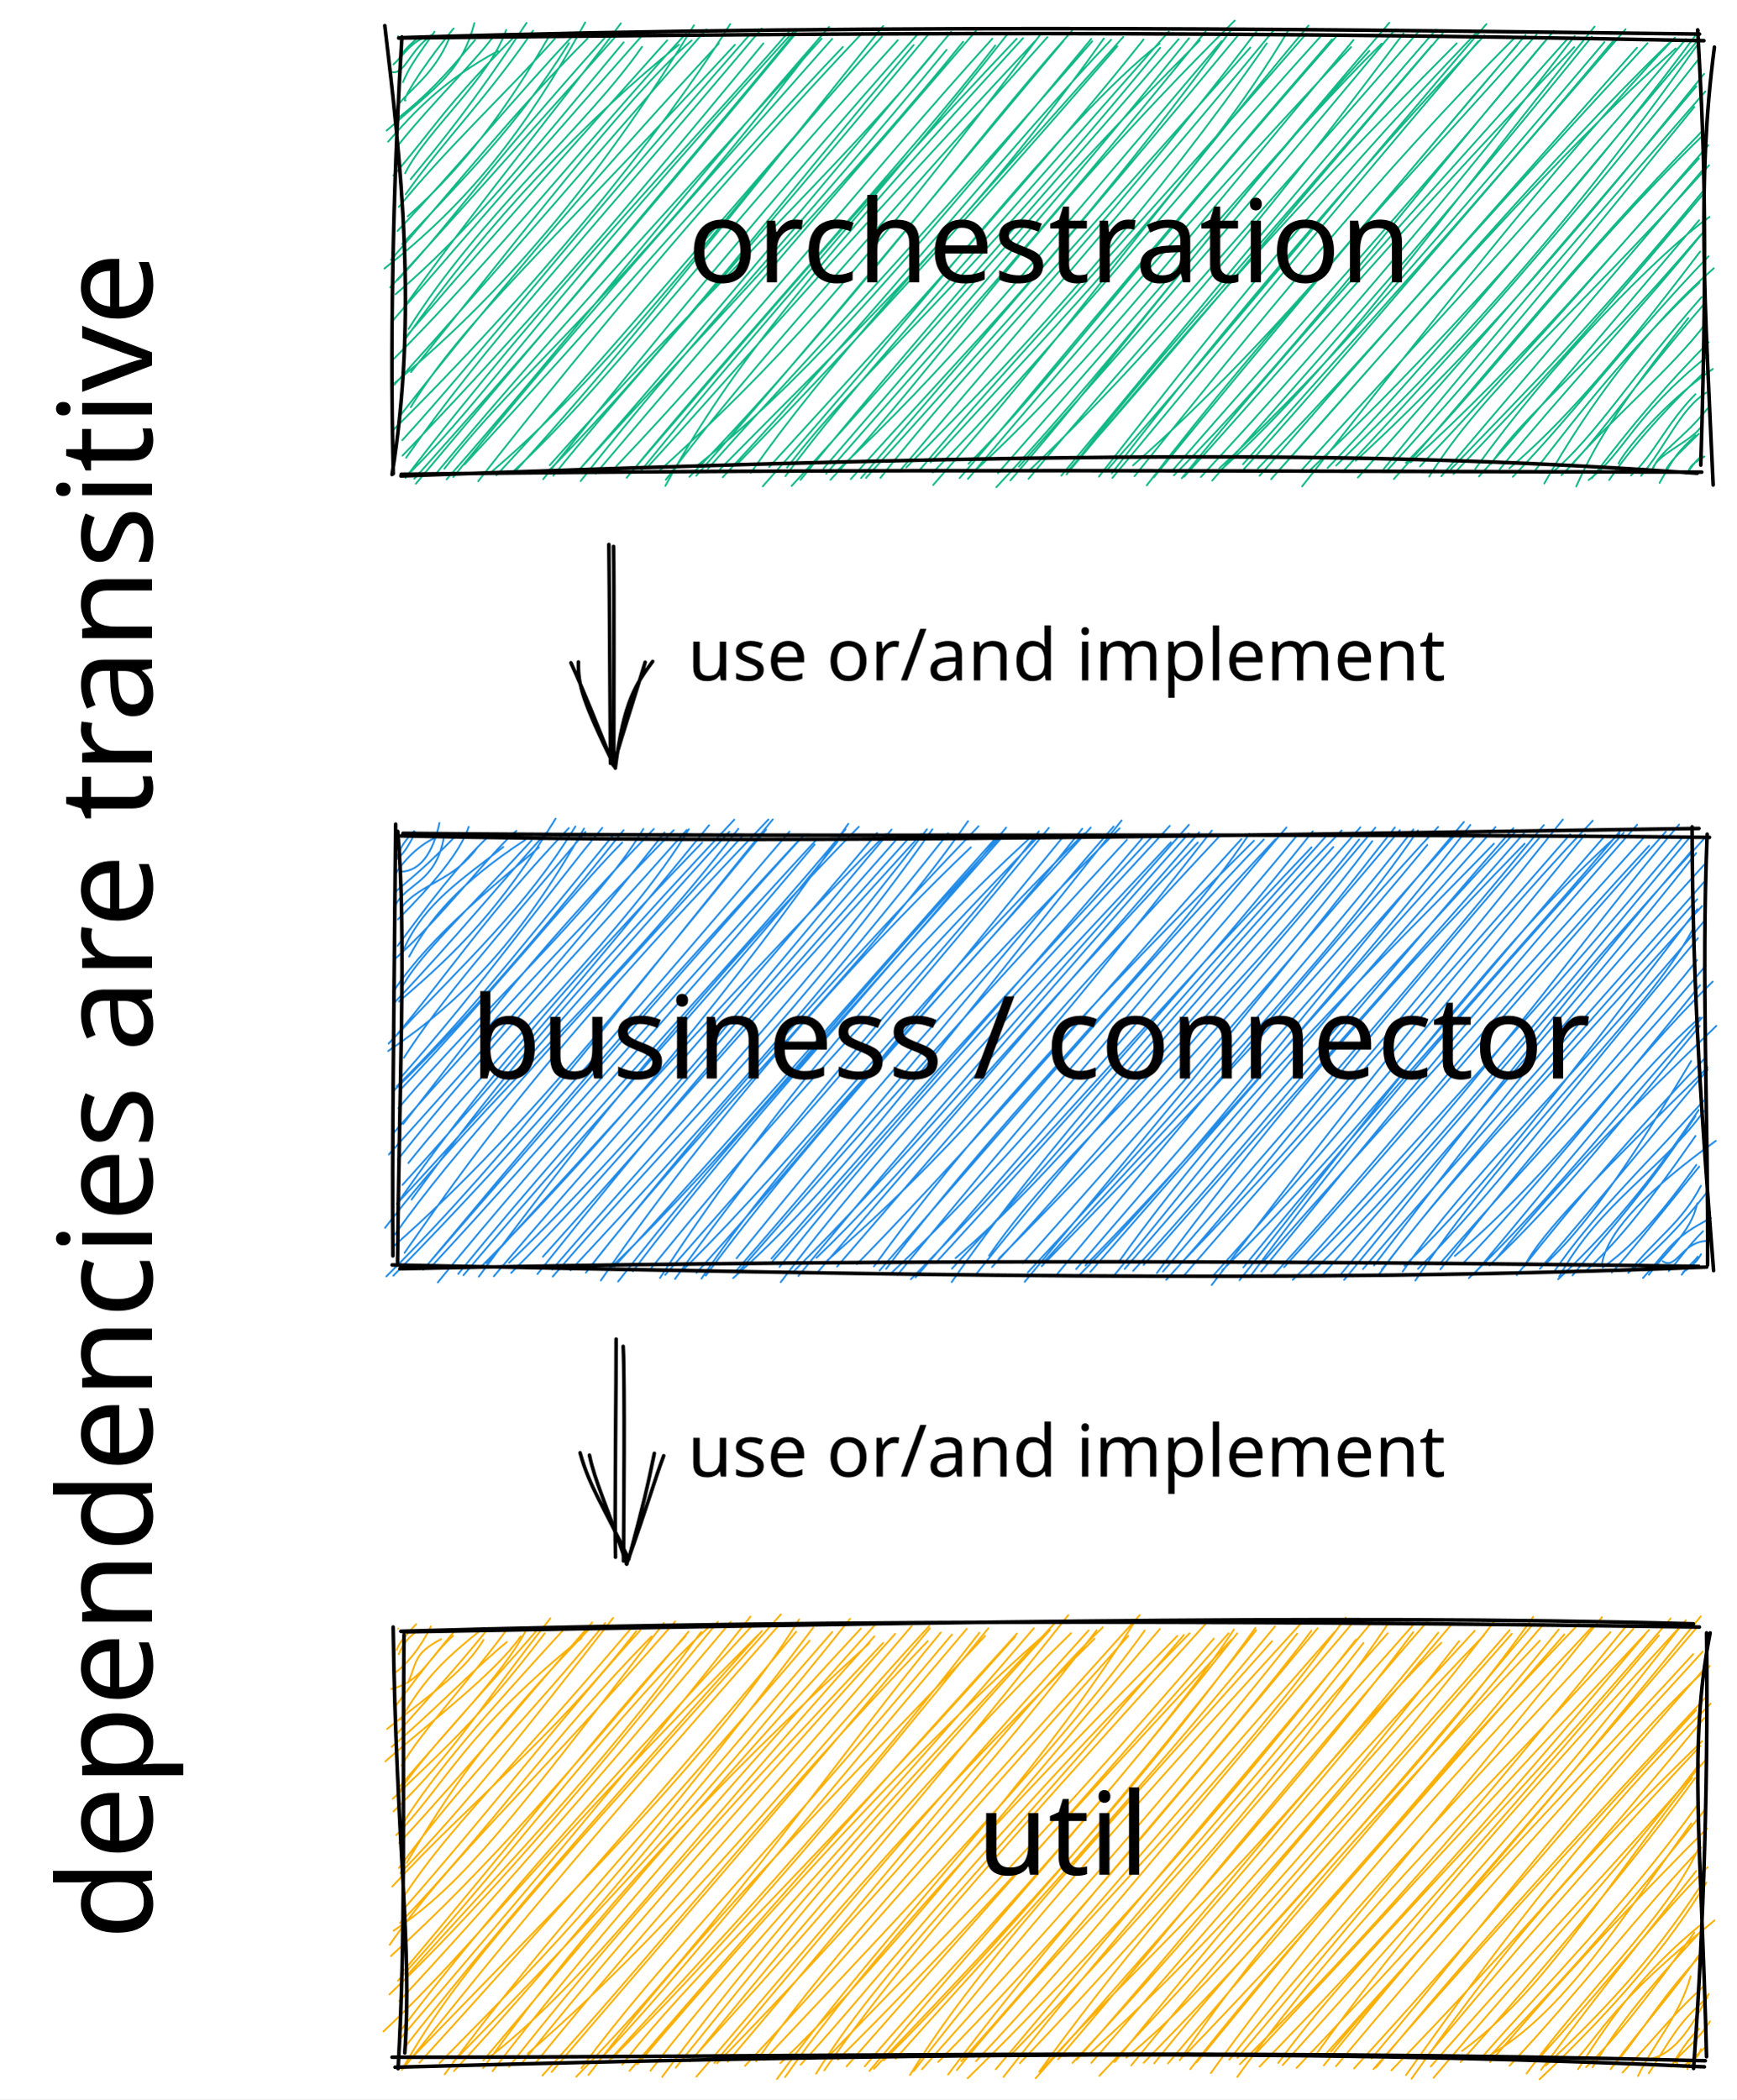
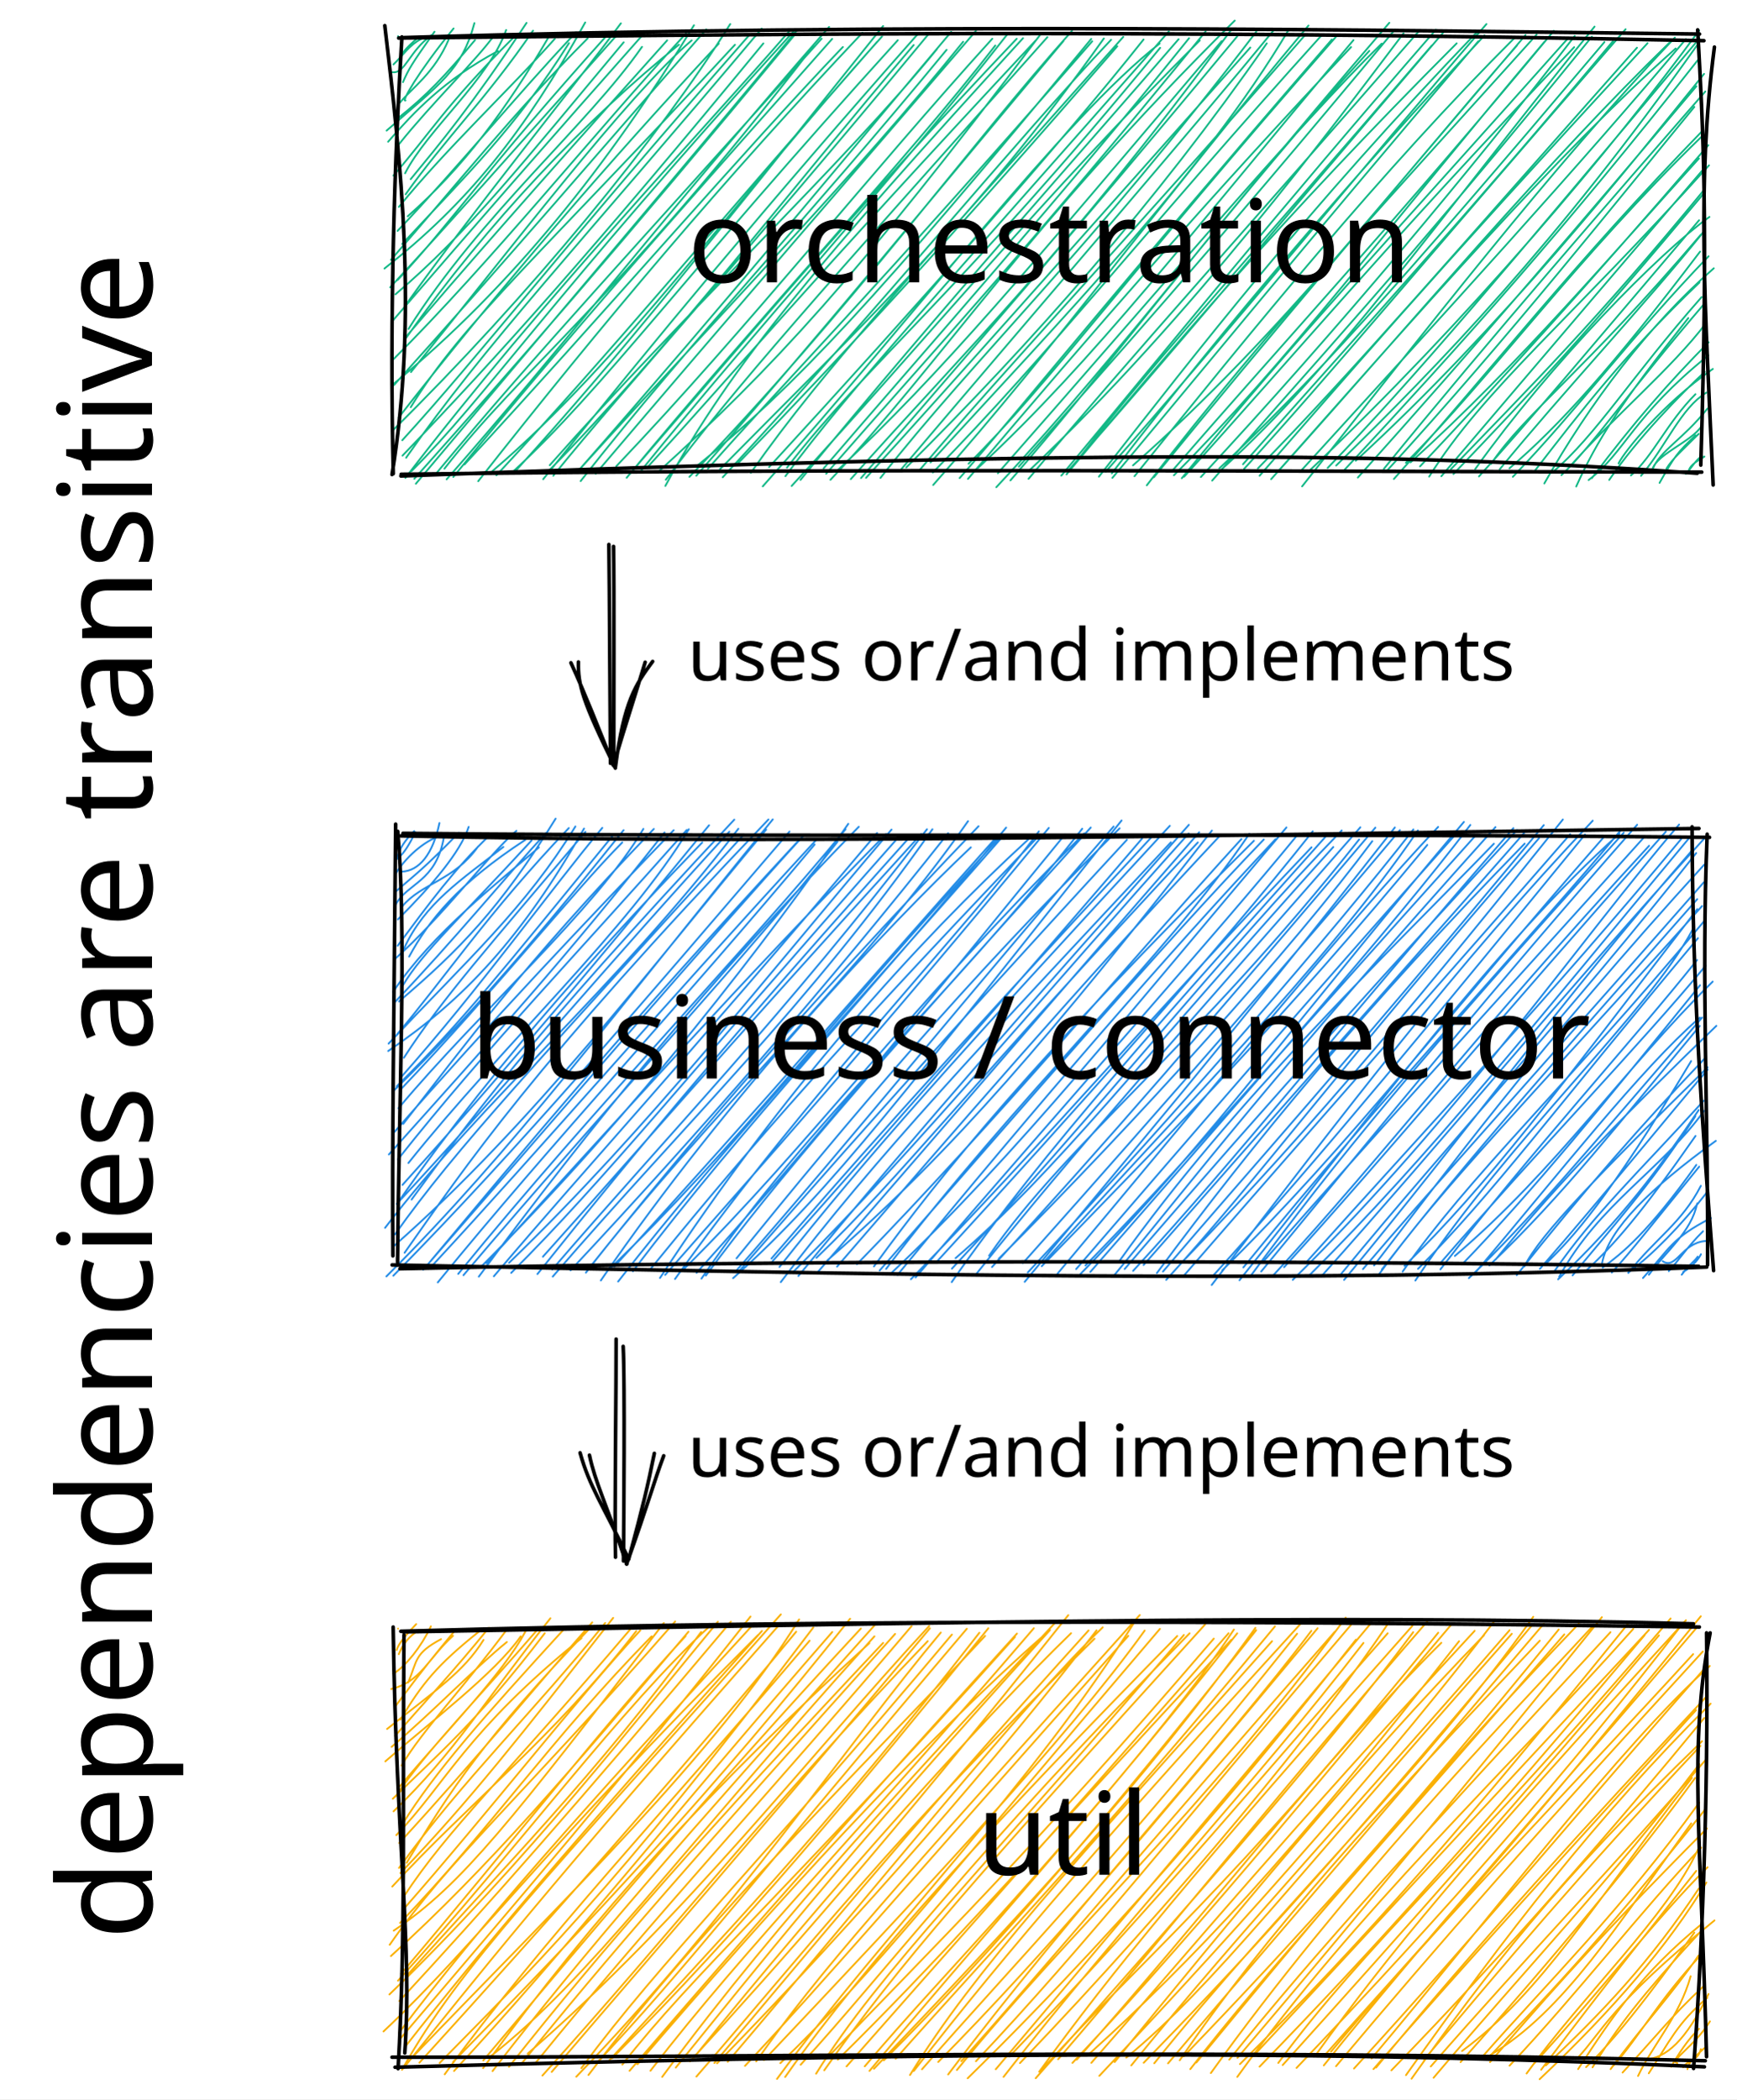
<svg xmlns="http://www.w3.org/2000/svg" version="1.1" viewBox="0 0 480 580" width="480" height="580">
  <defs>
    <style>
      @font-face {
        font-family: "Virgil";
        src: url("https://excalidraw.com/Virgil.woff2");
      }
      @font-face {
        font-family: "Cascadia";
        src: url("https://excalidraw.com/Cascadia.woff2");
      }
    </style>
  </defs>
  <rect x="0" y="0" width="480" height="580" fill="#ffffff" />
  <g stroke-linecap="round" transform="translate(110 10) rotate(0 180 60)">
    <path d="M0 0 C0 0, 0 0, 0 0 M0 0 C0 0, 0 0, 0 0 M-1.28 7.81 C1.46 5.19, 3.04 2.52, 6.4 0.75 M0.38 7.15 C0.79 4.9, 1.54 3.84, 5.51 0.39 M-1.54 9.95 C1.98 10.39, 3.06 4.14, 9.24 -0.28 M1.34 12.7 C2.97 9.05, 3.53 7.99, 10.06 -1.23 M2.03 17.76 C0.85 18.28, 5.2 10.32, 15.34 -2.14 M0.53 18.34 C3.82 14.32, 10.01 10.22, 13.97 0.96 M-3.17 26.09 C11.56 13.17, 17.62 9.42, 21.09 -3.62 M-0.4 22.96 C8.09 16.27, 13.08 10.8, 21.25 1.08 M-2.75 29.16 C4.54 20.79, 12.69 12.13, 27.57 4.11 M0.14 29.99 C9.21 18.58, 22.14 6.15, 26.7 -0.46 M1.93 37.88 C8.1 25.8, 25.06 11.96, 29.86 -1.72 M-1.29 38.51 C8.79 26.96, 12.76 19.51, 31.6 0.66 M3.48 39.51 C11.66 29.56, 20.27 19.3, 35.5 -3.68 M2.08 43.69 C12.69 28.73, 24.54 17.11, 37.29 -1.53 M2.67 49.76 C17.98 36.25, 29.69 20.67, 41.91 -0.28 M0.22 47.17 C13.39 30.98, 31.02 14.53, 43.32 0.71 M1.14 57.41 C18.51 38.73, 32.67 25.14, 47.22 1.92 M-0.16 53.81 C17.2 35.5, 31.92 17.22, 49.16 -1.05 M-3.76 64.19 C19.23 46.16, 35.05 26.38, 51.71 -3.8 M-1.97 61.78 C15.91 41.4, 31.59 21.47, 52.38 0.61 M-2.18 69.39 C16.33 49.3, 26.64 37.52, 60.62 -0.47 M-0.15 67.38 C14.28 52.1, 23.44 37.83, 58.33 -0.92 M2.29 74.01 C21 47.84, 48.34 14.32, 61.57 -3.56 M-0.73 71.32 C19.14 54.55, 34.46 34.98, 62.34 1.69 M2.88 80.89 C22.84 49.27, 52.43 24.52, 67.41 2.94 M-1.88 79.07 C20.65 52.98, 43.39 26.91, 67.4 -0.13 M2.28 83.28 C24.78 51.52, 52.11 22.79, 77.61 2.34 M1.66 83.67 C17.63 65.02, 35.73 44.25, 74.35 1.16 M3.55 92.81 C31.22 58.68, 63.16 16.59, 81.13 1.16 M-1.75 89.74 C26 62.08, 54.45 26.47, 79.56 -0.74 M-1.17 96.01 C31.37 69.22, 58.24 35.52, 81.77 -3.02 M-1.12 96.38 C28.15 63.96, 59.65 27.24, 85.15 -1.87 M3.5 102.5 C17.99 78.85, 39.73 60.15, 93.1 2.36 M0.14 105.38 C28.14 69.6, 57.82 35.18, 88.62 2.05 M-1.67 109.11 C35.98 72.08, 72.33 27.82, 91.79 -3.36 M1.16 111.64 C22.59 88.21, 43.44 60.75, 97.09 -0.35 M2.22 116.47 C23.76 85.59, 49.78 58.07, 100.48 -2.1 M1.22 115.89 C27.13 88.99, 54.11 58.92, 100.95 1.99 M3.69 120.19 C24.19 99.83, 41.86 72.69, 109.21 -1.23 M2.01 122.06 C40.29 72.13, 84.62 25.71, 108.09 -1.37 M4.92 123.65 C40.67 81.12, 79.05 36.22, 110.23 -1.65 M4.48 122.29 C31.9 91.6, 60.27 59.28, 109.54 -0.3 M12.8 119.5 C34.33 91.83, 60.22 73.29, 114.76 2.78 M10.72 120.59 C38.64 87.01, 65.68 58.18, 117.04 0.69 M13.42 122.43 C43.84 87.96, 74.97 47.77, 119.12 -2.57 M15.25 121.8 C53.49 74.85, 93.84 30.41, 119.96 0.74 M18.35 118.34 C55.78 77.96, 95.86 31.2, 122.92 2.99 M22.14 122.96 C56.4 79.42, 90.5 39.01, 128.35 -0.96 M26.04 120.19 C62.73 88.86, 91.72 46.71, 133.74 0.09 M27.17 121.33 C58.82 87.36, 86.27 54.03, 132.38 1.55 M32.67 119.9 C61.37 88.18, 82.69 61.29, 134.04 -2.81 M31.56 120.5 C57.22 96.9, 77.54 67.8, 138.1 1.11 M41.53 120.2 C74.56 86.78, 107.71 43.19, 142.5 2.43 M40.1 122.4 C71.3 83.55, 102.39 46.06, 143.56 -0.51 M41.91 118.54 C78.65 76.96, 123.8 34.54, 148.92 3.57 M42.89 121.44 C64.49 94.78, 92.53 64.69, 146.58 -0.55 M50.45 122.92 C82.01 82.79, 111.97 51.9, 151.59 3.76 M49.47 120.46 C91.04 73.14, 130.18 25.61, 152.85 -1.19 M50.04 119.81 C91.38 74.18, 126.45 38.41, 156.17 1.53 M54.58 120.91 C91.69 77.25, 127.04 36.49, 159.7 -1.48 M63.17 122 C99.7 77.73, 141.05 33.62, 165.05 2.57 M60.3 118.83 C97 80.26, 130.51 37.8, 164.21 0.7 M66.82 120.46 C100.8 78.46, 135.67 41.16, 168.23 -0.33 M65.73 118.96 C94.83 85.35, 125.43 48.6, 170.96 0.71 M73.86 124.26 C92.09 90.64, 116.47 62.07, 172.71 0.55 M69.21 118.77 C90.94 95.12, 112.55 69.26, 176.17 1.21 M71.85 120.42 C103.36 91.79, 126.58 67.03, 177.34 -0.24 M73.99 122.55 C93.51 96.53, 115.39 72.09, 179.44 0.27 M80.52 121.74 C124.2 76.7, 158.91 28.96, 186.22 -1.45 M82.41 121.43 C116.33 83, 147.19 45.05, 183.87 1.35 M82.53 118.79 C109.61 96.86, 131.78 73.19, 191.56 0.75 M85.62 119.52 C106.16 96.19, 130.7 71.55, 191.83 1.41 M88.95 119.65 C127.07 80.96, 159.24 51.07, 195.05 0.62 M89.72 121.87 C132.97 75.28, 171.16 28.31, 197.05 0.98 M94.06 117.89 C123.67 87.31, 152.3 56.37, 198.75 2.79 M97.49 120.63 C118.13 91.19, 144.85 62.73, 200.4 0.21 M100.78 124.38 C143.66 76.39, 183.8 22.85, 210.47 2.02 M102.54 119.05 C143.19 74.82, 183.72 29.03, 206.02 0.91 M107.48 119.2 C129.77 90.38, 154.68 71.41, 210.6 3.22 M107.04 121.57 C125.63 96.48, 149.43 71.08, 213.03 -1.34 M108.77 124.26 C146.81 82.86, 178.19 44.38, 221.56 1.17 M111.2 122.6 C150.72 74.38, 190.3 30.37, 215.7 0.83 M117.61 119.41 C144.69 87.83, 183.81 43.83, 218.6 0.55 M118.31 120.89 C147.45 87.43, 173.35 59.82, 223.18 -1.33 M119.49 122.57 C150.06 90.33, 173.61 52.68, 231.22 -4.31 M121.62 119.79 C150.46 92.79, 172.67 66.17, 227.61 1.35 M125.11 122.38 C157 86.51, 183.82 61.07, 230.05 -1.49 M127.94 122.09 C156.9 88.44, 186.32 54.98, 231.9 0.05 M129.32 122.03 C155.79 92.93, 178.84 66.82, 235.52 3.13 M133.3 122.06 C160.02 88.09, 190.64 59.73, 237.19 -1.26 M140.44 119.16 C175.16 84.63, 209.5 45.94, 240.07 1.98 M139.15 119.54 C179.55 71.92, 221.05 23.96, 241.86 -1.49 M147.15 117.76 C182.22 79.29, 222.26 38.51, 246.28 -2.03 M144.04 119.99 C170.49 88.72, 197.52 60.79, 250.46 -0.09 M147.88 124 C182.56 84.89, 210.04 46.56, 251.6 -2.94 M147.79 120.55 C180.13 87.66, 206.7 53.45, 255.29 -0.32 M157.65 118.12 C179.16 97.01, 201.54 65.82, 259.2 0.16 M155.2 122.09 C176.22 98.04, 194.98 73.83, 258.04 0.93 M157.5 122.32 C192 81.54, 225.83 42.73, 263.37 3.01 M160.25 119.31 C192.81 89.14, 218.59 54.94, 264.03 1.08 M165.32 124.62 C202.15 85.24, 231.8 43.93, 268.4 4.05 M165.75 120.76 C207.76 73.1, 249.01 24.19, 271.83 2.04 M169.22 122.74 C194.55 93.72, 215.93 63.87, 273.94 -3.71 M171.55 118.93 C196.44 90.66, 221.98 62.58, 275.52 -1.85 M174.45 119.98 C219.4 77.46, 258 25.37, 277.87 -0.8 M174.24 122.3 C203.82 86.98, 234.36 53.42, 282.31 -1.63 M184.74 121.07 C207.5 91.32, 227.48 70.26, 285.69 2.55 M183.3 121.41 C211.76 87.31, 242.81 48.73, 286.79 -1.77 M185.17 120.08 C214.22 87.1, 235.8 60.95, 289.38 -1.65 M184.82 120.93 C214.28 85.61, 243.88 50.79, 292.55 1.97 M195.58 120.29 C229.75 81.61, 266.6 36.11, 300.78 -3.36 M193.69 121.69 C221.24 86.6, 250.99 47.93, 298.45 -1.44 M197.41 122.03 C221.4 93.41, 247.44 61.42, 298.5 1.43 M197.25 120.78 C229.52 78.65, 265.47 37.16, 300.22 -0.21 M203.09 118.58 C244.1 82.6, 277.19 39.09, 309.22 2.56 M203.52 121.58 C236.4 80.67, 272.23 36.7, 308.72 0.29 M206.92 124.08 C240.82 79.91, 277.89 40.43, 314.64 -0.44 M208.87 121.87 C241.31 82.12, 274.4 43.45, 311.57 -0.32 M214.41 121.32 C245.98 89.8, 272.11 54.5, 316.81 1.53 M214.18 119.82 C243.29 86.08, 277.03 49.76, 319.4 -1.5 M217.24 121.7 C247.87 87.96, 270.75 60.2, 325.02 3.03 M216.59 122.13 C245.71 86.16, 275.75 54.02, 323.47 0.4 M221.86 121.8 C259.39 81.47, 296.93 36.52, 325.17 -0.06 M224.98 122.79 C250.89 92.78, 277.77 64.38, 329.91 0.13 M227.74 119.53 C259.19 91.19, 285.46 53.1, 330.65 -2.65 M226.96 119.4 C252.14 95.87, 273.99 71.91, 333.37 1.63 M233.5 118.27 C267.1 80.34, 295.61 49.36, 335.72 1.39 M233.82 119.53 C257.98 93.08, 283.33 62.4, 339.23 -1.93 M237.61 119.42 C263.58 93.03, 291.75 60.18, 342.37 3.18 M238.09 121.44 C261.54 94.63, 282.57 69.83, 345.29 1.94 M241.28 122.39 C281.49 77.07, 320.16 32.62, 353.06 3.39 M243.2 120.25 C280.99 78.13, 318.42 33.61, 351.3 1.84 M249.84 124.38 C284.26 80.92, 318.41 36.67, 352.84 0.4 M249.69 119.9 C289.02 76.81, 327.16 35.11, 355.89 0.8 M251.6 120.3 C295.68 78.6, 336.03 30.52, 359.55 -1.59 M256.89 119.29 C280.5 94.99, 305.4 65.26, 359.61 0.62 M259.24 118.63 C288.07 90.33, 319.47 58.24, 359.27 2.1 M261.08 120.32 C294.17 84.77, 322.81 52.78, 359.15 6.65 M264.67 117.29 C305.11 80.21, 339.3 37.13, 360.91 10.41 M265.24 121.94 C296.98 86.58, 328.29 50.02, 358.79 13.83 M272.42 119.55 C300.8 84.6, 337.22 42.84, 361.26 15.27 M273.16 120.19 C307.06 83.18, 337.49 44.72, 358.22 19.54 M278.51 117.86 C301.79 94.57, 325.65 61.29, 360.32 27.66 M275.2 122.34 C301.88 92.54, 325.31 62.31, 360.7 25.9 M279.81 117.74 C310.1 90.39, 336.33 59.26, 359.49 33.79 M282.42 118.86 C304.57 95.31, 326.3 71.6, 362.09 30.11 M284.95 121.68 C300.16 97.38, 323.85 78.42, 362.27 35.68 M288.31 121.58 C318.6 85.98, 347.17 52.57, 360.32 37.21 M291.66 120.97 C313.17 98.45, 328.52 82.1, 361.17 43.04 M290.95 119.63 C311.41 98.4, 331.36 78.51, 361.11 42.22 M297.66 119.62 C318.45 90.45, 348.8 59.53, 362.4 49.93 M298.71 121.63 C312.74 106.18, 327.15 88.91, 359.53 50.85 M302.03 118.19 C311.61 104, 327.48 92.99, 360.03 54.82 M304.43 119.67 C321.84 98.4, 344.34 74.47, 360.9 53.89 M308.08 121.73 C325.47 103.75, 340.68 83.08, 362.16 60.8 M307.13 119.39 C320.84 107.69, 335.52 91.5, 359.81 59.51 M316.77 123.57 C329.37 101.3, 345.72 79.71, 363.6 64.12 M314.15 120.07 C326.52 104.07, 339.08 87.73, 359.64 68.04 M321.5 121.26 C330.38 112.89, 340 98.28, 360.8 74.13 M318.89 120.65 C331.45 109.86, 340.4 94.58, 360.24 72.07 M325.58 124.42 C331.34 111.66, 337.71 101.63, 356.55 77.87 M322.97 119.83 C336.42 104.58, 351.83 91.96, 361.48 79.24 M329.01 122.63 C339.11 114.91, 341.23 105.03, 362.09 88.2 M329.91 122.11 C341.55 106.6, 351.4 95.43, 362.17 84.56 M337.28 118.03 C338.88 114.78, 349.26 101.73, 363.34 91.93 M334.7 122.6 C342.59 110.98, 354.75 98.61, 361.11 92.73 M343.49 121.46 C350.5 113.14, 354.51 102.74, 361.57 98.46 M340.7 121.36 C346.83 116, 350.63 106.85, 358.53 98.91 M346.5 120.6 C346.37 115.97, 357.56 112.18, 360.28 107.61 M346.7 119.7 C348.54 114.62, 355.03 111.48, 361.85 102.88 M348.61 123.42 C352.8 116.03, 353.42 115.12, 358.56 110.28 M350.5 119.49 C352.17 116.73, 355.05 114.27, 359.42 109.87 M356.46 120.66 C356.9 118.74, 358.06 117.92, 361.01 116.14 M355.87 120.94 C357.54 119.18, 358.65 116.99, 360.35 115.99" stroke="#12b886" stroke-width="0.5" fill="none" />
    <path d="M1.7 0.38 C138.85 -3.83, 275.76 -1.61, 359.66 -0.59 M0.16 0.51 C99.4 -0.48, 199.81 -1.99, 360.87 1.24 M363.77 3.01 C358.83 40.56, 361.2 74.57, 363.42 123.99 M359.14 -1.75 C360.66 25.73, 362.08 50.5, 360 118.5 M359.03 120.76 C274.24 114.72, 190.56 114.47, 0.78 121.51 M360.27 120.44 C245.43 120.27, 130.99 119.34, 0.86 121.04 M-1.68 121.11 C5.46 77.52, 0.86 34.98, -3.67 -2.92 M-1.33 120.88 C-2.43 76.62, -0.89 31.91, 1.06 0.2" stroke="#000000" stroke-width="1" fill="none" />
  </g>
  <g transform="translate(190 50) rotate(0 103.5 20)">
    <text x="0" y="28" font-family="Virgil, Segoe UI Emoji" font-size="31.765px" fill="#000000" text-anchor="start" style="white-space: pre;" direction="ltr">orchestration</text>
  </g>
  <g stroke-linecap="round">
    <g transform="translate(169.2039 150) rotate(0 -0.2497018 30.66949)">
      <path d="M0.33 0.97 C0.56 10.98, 0.39 49.93, 0.41 59.59 M-0.95 0.43 C-0.79 10.66, -0.62 51.04, -0.51 60.91" stroke="#000000" stroke-width="1" fill="none" />
    </g>
    <g transform="translate(169.2039 150) rotate(0 -0.2497018 30.66949)">
      <path d="M-9.37 32.91 C-9.5 39.09, -8.37 43.57, 0.83 62.17 M-11.44 33.13 C-7.46 41.85, -3.85 51.06, 0.3 61.45" stroke="#000000" stroke-width="1" fill="none" />
    </g>
    <g transform="translate(169.2039 150) rotate(0 -0.2497018 30.66949)">
      <path d="M11.15 32.75 C6.55 39.03, 3.21 43.53, 0.83 62.17 M9.08 32.97 C6.41 41.83, 3.37 51.1, 0.3 61.45" stroke="#000000" stroke-width="1" fill="none" />
    </g>
  </g>
  <g stroke-linecap="round" transform="translate(110 230) rotate(0 180 60)">
    <path d="M0 0 C0 0, 0 0, 0 0 M0 0 C0 0, 0 0, 0 0 M-0.27 7.32 C0.18 4.57, 2.07 2, 4.46 -0.37 M0 7.16 C1.76 5.53, 2.87 3.72, 4.79 0 M0.85 10.84 C5.9 10.74, 9.64 5.88, 11.43 -2.6 M-0.68 11.4 C2.87 5.72, 8.6 1.65, 11.93 0.94 M-0.71 19.97 C2.75 13.85, 10.32 13.77, 12.61 1.61 M-0.82 16.47 C4.86 11.54, 6.97 10.18, 16.79 0.08 M1.09 20.51 C6.57 13.88, 15.41 13.43, 22.11 3.89 M-0.04 24.01 C9.21 14.82, 17.24 5.44, 19.51 -1.54 M1.6 32.17 C7.43 19.42, 17.56 13.08, 29.1 4 M-0.14 31.33 C8.7 19.51, 15.42 10.22, 25.49 0.59 M3.05 34.32 C8.52 24.25, 16.52 14.24, 35.12 2.08 M-0.98 35.06 C12.3 23.33, 25.37 5.71, 32.71 -0.45 M-1.4 44.09 C9.29 27.96, 28.5 13.08, 38.91 4.15 M1.38 42.19 C6.74 33.09, 17.91 22.91, 36.9 2.22 M0.26 46.7 C16.88 32.56, 28.31 20.89, 43.53 -3.8 M-1.23 47.24 C15.61 29.68, 30.22 11.65, 40.84 0.21 M-2.62 58.35 C19.34 35.02, 35.33 20.69, 49 -1.65 M-0.41 55.96 C13.02 40.08, 24.66 22.44, 47.18 -1.21 M-2.73 60.4 C18.08 46.32, 34.39 28.93, 51.39 -1.07 M1.61 62.25 C12.36 45.63, 25.51 31.06, 51.78 -0.17 M-0.38 70.15 C17.58 52.49, 28.57 38.47, 59.51 0.67 M0.61 67.88 C22.42 43.39, 42.23 15.72, 56.44 -1.27 M0.47 71.28 C26.56 43.92, 48.51 16.32, 61.96 2.76 M-1.49 71.63 C23.72 47.28, 47.12 18.32, 62.32 -0.63 M0.1 76.22 C22.58 49.36, 54.74 21.15, 67.79 -0.98 M1.42 80.54 C18.14 59.25, 33.93 37.28, 70.67 -0.96 M-2.54 88.98 C25.66 57.53, 47.05 33.89, 73.64 0 M-1.67 83.52 C25.48 52.39, 53.06 23.36, 76.17 -0.62 M2.85 91.35 C28.52 59.17, 64.15 26.15, 80.35 -0.89 M-0.07 90.37 C24.34 59.56, 49.63 33.39, 79.77 -0.68 M0.34 101.72 C27.87 62.22, 62.33 25.2, 84.07 2.76 M1.21 97.4 C34.3 60.7, 63.89 24.96, 85.94 -1.98 M3.73 101.44 C19.9 79.47, 34.56 58.83, 92.91 -3.53 M-0.38 102.65 C29.2 70.97, 58.85 35.32, 91.55 -0.21 M-3.6 109.26 C23.89 73.35, 59.18 44.25, 94.04 -1.02 M-0.87 111.08 C16.06 87.21, 37.89 64.07, 95.13 1.03 M1.8 116.14 C18.62 92.28, 37.26 64.42, 102.36 -3.58 M-1.12 114.25 C37.33 80.41, 69.17 38.2, 101.72 -0.78 M-3.23 122.68 C31.89 87.73, 59.26 50.54, 103.55 -3.6 M-1.32 122.49 C33.93 86.7, 65.85 49.11, 108.17 -0.24 M9.21 118.17 C35.21 87.19, 60.58 56.31, 110.78 2.13 M6.92 120.84 C46.36 75.53, 85.98 29.44, 111.92 1 M10.97 124.34 C42.43 85.74, 77.6 48.17, 115.12 3.33 M9.56 119.57 C40.19 86.51, 69.52 52.08, 115.71 1.89 M18.07 122.34 C58.84 74.17, 96.95 33.73, 121.46 2.55 M16.61 121.99 C55.23 74.69, 96.57 32.1, 123.66 -0.87 M22.7 120.24 C66.22 76.72, 102.72 28.94, 124.42 -2.38 M22.31 122.74 C53.09 81.23, 86.88 39.77, 127.32 -1.57 M24.4 119.05 C62.01 77.93, 95.29 40.62, 134.84 0.46 M26.47 122.64 C53.35 90.97, 76.81 65.98, 132.38 0.16 M30.66 118.93 C69.48 81.41, 100.79 40.91, 136.36 -0.78 M31.25 121.71 C57.59 95.42, 77.65 69.8, 137.45 2.27 M40.02 117.24 C66.13 88.17, 85.43 65.36, 144.58 0.44 M38.51 122.03 C66.96 86.4, 95.24 52.71, 141.41 1.26 M42.74 122.73 C79.34 80.3, 113.34 47.93, 147.67 -0.88 M42.6 120.76 C74.65 83.49, 106.79 50.39, 146.17 -0.88 M51.9 121.64 C85.47 78.18, 128.6 38.32, 157.51 -3.11 M47.66 121 C82.97 83.28, 118.93 42.05, 152.02 0.21 M56.03 123.8 C91.14 72.63, 135.83 25.32, 158.29 4.12 M52.47 120.79 C79.55 86.85, 110.28 50.64, 160.42 -1.72 M58.23 120.8 C93.65 86.79, 117.41 54.52, 165.66 2.03 M59.73 119.98 C99.5 76.63, 134.55 35.73, 165.34 1.34 M60.81 124.1 C89.98 86.63, 120.81 54.14, 167.33 0.84 M64.89 121.26 C95.33 80.9, 131.92 42.83, 168.05 -1.34 M72.38 123.11 C105.83 71.97, 143.48 30.06, 174.22 1.88 M69.46 121 C91.64 93.82, 113.57 67.43, 176.45 1.62 M76.53 123.4 C113.14 71.9, 158.69 24.88, 177.09 -0.29 M73.8 122.27 C100.41 91.92, 129.51 59.73, 179.84 -1.25 M78.9 120.74 C114.15 85.82, 139.43 50.31, 189.62 0.27 M82.48 121.69 C121.51 78.43, 156.88 33.95, 184.29 0.58 M83.84 123.29 C113.53 79.48, 151.83 46.69, 189.07 -1.02 M85.04 122.46 C104.77 95.99, 127.57 69.16, 191.43 -1.36 M93.53 117.68 C124.82 79.14, 156.46 41.39, 199.41 -1.14 M93.34 121.24 C127.24 82.62, 157.26 44.91, 197.75 -1.64 M92.58 123.17 C120.22 98.56, 140.46 70.96, 199.94 -3.3 M94.36 121.11 C133.39 76.33, 174.19 31.43, 201.42 2.03 M103.19 117.74 C121.18 96.72, 147.91 66.4, 208.39 1.11 M103.49 118.48 C142.15 75.17, 182.01 29.29, 205.61 1.69 M105.76 124.25 C131.38 90.38, 162.2 57.7, 213.57 2.73 M105.4 120.07 C129.07 90.11, 153.43 62.83, 213.28 -1.83 M109.35 121.29 C143.52 87.15, 180.79 42.11, 218.5 0.29 M110.63 122.56 C144.44 81.48, 177.4 44.38, 218.54 -2.1 M115.61 117.55 C138.89 95.31, 157.12 70.9, 221.02 2.77 M115.72 121.79 C154.56 77.1, 190.88 34.81, 221.4 -0.05 M118.63 118.25 C154.28 87.04, 179.6 57.11, 224.91 -0.51 M121.32 119.97 C154 82.12, 188.17 42.42, 227.14 0.89 M131.51 119.92 C150.54 93.82, 175.48 62.95, 236.52 2.3 M126.8 119.31 C165.4 79.75, 202.09 35.7, 233.07 1.82 M134.86 120.62 C170.31 73.75, 212.29 34.34, 235.27 0.37 M133.09 121.04 C172.54 75.87, 213.1 28.99, 239.25 1.95 M136.05 122 C171.16 89, 202.3 49.52, 245.51 -1.38 M138 122.27 C177.31 74.39, 213.37 32.73, 242.5 1.85 M141.72 123.46 C178.39 86.01, 210.02 48.64, 252.44 4.11 M143.01 122.97 C186.48 72.42, 226.51 27.63, 248.58 0.65 M153 124.25 C177.85 88.32, 215.17 47.31, 256.6 0.86 M148.61 118.9 C187.6 76.42, 225.73 33.76, 252.78 -0.31 M154.07 117.63 C181.99 93.54, 203.6 64.81, 258.46 4.02 M153.06 120.53 C191.81 79.07, 229.52 31.5, 260.78 -0.54 M163.33 116.95 C185.04 85.51, 219.74 59.77, 265.59 1.95 M159.79 122.01 C187.6 87.16, 213.85 58.08, 265.93 -1.42 M165.97 117.81 C204.06 79.82, 247.52 31.64, 269.23 2.41 M164.13 120.09 C194.93 86.69, 224.23 52.64, 270.08 -1.33 M173.17 124.18 C203.62 87.36, 227.38 59.87, 275.47 -1.37 M172.66 119.03 C212.37 74.55, 252.24 28.71, 276.87 -0.64 M178.66 118.51 C213.31 79.92, 256.57 36.5, 281.84 -0.55 M174.01 121.61 C217.21 75.26, 258.57 27.34, 280.59 -0.83 M177.88 119.85 C214.32 82.45, 245.08 51.05, 284.43 3.45 M182.19 121.98 C223.2 73.12, 262.23 25.17, 287.43 -1.53 M188.57 122.02 C223.74 86.14, 252.78 46.24, 294.55 -2.91 M187.39 120.66 C221.74 80.82, 253.58 43.91, 292.34 0.43 M189.96 119.66 C216.64 92.37, 238.83 66.36, 297.83 0.79 M191.3 121.45 C234.76 71.6, 274.71 26.35, 296.33 -2.07 M199.32 118.46 C230.91 74.11, 273.3 33.58, 302.84 3.11 M197.9 122.38 C219.58 96.17, 242.14 66.46, 303.27 -1.47 M203.13 121.15 C233.11 88.6, 257.42 57.15, 308.22 -1.18 M200.79 120.64 C241.27 73.46, 279.67 31.32, 309.21 -0.64 M209.7 121.76 C236.53 85.52, 267.41 48.08, 311.34 3.09 M206.03 119.52 C242.68 77.76, 281.34 34.1, 311.21 0.13 M212.28 123.64 C237.53 96, 260.16 64.84, 315.35 1.54 M211.38 121.34 C236.18 92.24, 259.51 66.8, 316.62 -2.02 M217.71 117.67 C253.04 81.09, 286.62 40.61, 321.89 -3.57 M217.2 122.42 C254.62 79.32, 293.82 35.13, 323.91 0.5 M224.85 125.05 C261.58 77.19, 292.24 36.81, 330.15 -3.25 M225.04 122.71 C255.84 88.68, 286.28 51.57, 328 0.6 M232.53 123.73 C268.53 78.77, 304.11 30.06, 337.52 0.35 M227.75 121.01 C262.54 86.93, 291.12 49.28, 333.03 1.49 M235.42 122.81 C258.83 91.11, 282.25 62.44, 338.72 0.07 M233.6 120.2 C272.8 72, 314.87 27.26, 337.71 -0.39 M238.52 121.33 C271.96 80.67, 303.47 42.04, 342.42 -2.12 M238.9 118.82 C270.73 82.48, 302.8 47.55, 344.12 1.56 M241.79 122.47 C273.95 87.52, 296.36 57.21, 345.72 3.69 M244.85 120.14 C273.49 88.72, 301.8 54.23, 350.36 -0.23 M247.25 123.64 C294.13 77.48, 327.08 29.07, 354.01 -2.17 M250.8 118.98 C284.82 81.07, 318.15 45.66, 354.65 1.74 M251.61 122.61 C285.68 88.7, 313.08 54, 356.95 1.35 M255.11 122.71 C288.8 85.14, 321.92 44.64, 361.43 1.16 M261.44 123.65 C295.67 82.38, 321.04 46.97, 357.62 4.92 M260.47 122.18 C292.28 83.49, 323.52 50.33, 358.74 5.7 M269.72 119.64 C289.26 94.35, 314.94 59.38, 360.94 8.91 M266.65 120.66 C285.83 98.08, 303.9 78.59, 360.83 13.79 M271.03 122.17 C288.92 97.46, 311.09 75.4, 360.36 20.34 M271.88 120.75 C296.15 89.45, 322.08 60.46, 359.02 18.44 M278.13 119.75 C300.51 98.18, 320.54 71.21, 359.04 21.19 M277.61 121.36 C296.23 94.74, 321.37 71.75, 361.06 24.36 M281.13 123.82 C307.82 83.78, 345.51 49.8, 357.75 26.83 M281.87 120.59 C302.66 99.77, 319.04 77.18, 359.22 29.22 M288.07 118.97 C314.56 88.36, 343.51 58.41, 361.32 36.85 M288.05 120.74 C313.26 88.02, 341.22 57.55, 358.98 35.25 M292.05 117.02 C320.32 92.95, 338.68 65.42, 363.29 41.23 M294.22 119.18 C313.75 98.93, 333.17 75.04, 359.79 42.23 M295.91 123.16 C312.4 107.53, 327.74 89.04, 360.36 51.16 M297.94 121.35 C320.82 94.31, 343.55 65.17, 359.75 51.16 M303.29 118.03 C320.9 96.38, 341.53 75.4, 364.31 53.44 M301.58 119.63 C322.3 99.93, 337.22 80.48, 359.72 53.47 M311.26 119.94 C315.41 111.27, 332.2 94.09, 361.9 64.9 M309.14 122.33 C327.59 99.07, 344.55 79.77, 361.38 62.16 M317.5 118.89 C324.47 112.01, 334.13 101.97, 357.34 63.17 M315.54 120.6 C333.69 99.75, 350.08 79.43, 361.91 65.54 M320.88 122.78 C332.21 102.31, 348.9 93.53, 360.9 76.94 M319.45 121.4 C330.31 105.6, 343.12 93.64, 360.8 74.14 M320.58 123.48 C337.57 107.53, 349.02 92.2, 359.42 76.71 M324.58 122.39 C334.7 110, 345.65 98.12, 358.51 78.41 M332.73 118.97 C334.58 109.53, 346.26 98.16, 364.16 85.22 M328.53 120.9 C335.95 113.99, 343.53 105.41, 358.55 83.86 M332.9 120.23 C338.02 116.49, 345.39 110.65, 358.77 91.87 M335.42 121.61 C340.96 115.55, 346.22 108.74, 359.56 92.35 M339.97 121.58 C346.37 117.02, 354.58 108.57, 361.68 99.48 M339.98 121.73 C347.54 112.09, 354.7 107.99, 360.02 97.65 M344.03 123.12 C351.49 114.88, 351.92 112.15, 362.81 106.56 M345.67 122.22 C350.38 115.73, 357.33 110.52, 359.02 102.5 M349.48 118.49 C353.24 120.96, 354.61 113.4, 361.38 112.89 M351.15 121.22 C353.52 118.75, 356.41 114.34, 360.63 110.2 M354.73 122.21 C356.98 119.14, 358.16 118.69, 359.14 117.22 M355.13 121.45 C358.16 119.76, 359.68 117.33, 360.05 116.55" stroke="#228be6" stroke-width="0.5" fill="none" />
    <path d="M1.35 0.25 C121.85 1.44, 240.53 0.06, 362.42 1.36 M0.76 0.95 C101.91 3.16, 203.17 1.21, 359.5 -1.1 M357.6 -1.55 C357.72 44.59, 360.43 81.43, 363.54 121.07 M361.77 0.49 C360.1 40.61, 362.12 79.61, 361.88 119.51 M361.65 120.1 C245.62 124.71, 133.36 122.14, -1.65 119.51 M359.45 119.9 C236.7 118.16, 116.46 118.09, 0.52 120.56 M-1.44 117 C-1.69 86.91, -1.17 52.27, -0.67 -2.29 M-0.14 118.77 C0.22 73.29, 2.39 27.25, -0.1 -0.3" stroke="#000000" stroke-width="1" fill="none" />
  </g>
  <g transform="translate(130 270) rotate(0 159 20)">
    <text x="0" y="28" font-family="Virgil, Segoe UI Emoji" font-size="31.765px" fill="#000000" text-anchor="start" style="white-space: pre;" direction="ltr">business / connector</text>
  </g>
  <g stroke-linecap="round" transform="translate(110 450) rotate(0 180 60)">
    <path d="M0 0 C0 0, 0 0, 0 0 M0 0 C0 0, 0 0, 0 0 M-0.41 5.92 C0.14 4.12, 2.08 1.81, 5 -1.24 M0.19 7.06 C1.43 4.09, 2.76 2.49, 5.62 0.41 M2.8 14.87 C5.35 8.78, 4.43 6.9, 11.88 2.91 M-1.32 12.46 C2.02 10.5, 6.44 4.97, 9.06 -0.63 M-0.77 21.47 C7.57 10.34, 10.01 7.39, 15.41 0.9 M-1.9 16.69 C6.35 14.71, 8.35 8.15, 15.18 1.98 M-3.04 27.73 C10.22 17.13, 18.11 12, 23.6 3.13 M0.67 25.12 C6.6 15.23, 10.77 10.07, 22.24 0.91 M-1.79 32.67 C9.54 23.08, 21.3 10.81, 30.06 3.7 M-0.82 29.62 C7 20.66, 15.41 11.73, 25.08 -0.23 M-3.53 36.68 C8.75 25.94, 27 12.15, 33.87 2.15 M0.97 37.82 C6.92 27.81, 17.03 17.73, 30.22 0.03 M-0.64 46.31 C7.48 34.14, 22.91 18.4, 38.66 0.11 M0.55 43.51 C13.68 27.83, 28.84 12.61, 35.15 0.87 M-1.26 50.49 C15.77 34.07, 23.16 20.95, 42.09 -2.86 M-1.46 47.01 C10.26 35.42, 21.92 25.76, 40.52 1.28 M-0.5 57.06 C13 43.14, 18.89 28.23, 50.68 2.65 M1.25 53.93 C10.32 39.46, 23.23 24.89, 45.84 0.16 M2.36 64.7 C14.48 44.46, 23.88 30.31, 53.17 -0.28 M0.31 59.24 C20.8 37.01, 39.62 14.11, 53.65 -1.72 M0.64 67.54 C19.67 47.72, 33.94 29.54, 59.44 -2.97 M0.26 66.12 C17.68 42, 38.03 22.41, 57.22 -1.55 M-1.61 71.27 C19.46 48.28, 42.97 30.16, 65.82 0.68 M1.47 74.19 C14.17 54.88, 28.5 42.16, 64.73 -0.47 M0.55 81.31 C25.53 55.39, 42.08 30.62, 70.05 2.14 M1.13 77.95 C24.93 50.91, 49.79 18.93, 66.94 0.48 M-2.32 87.35 C14.06 63.81, 32.87 47.92, 76.57 -1.97 M-1.21 83.45 C17.89 70.63, 31.28 53.04, 73.44 -1.55 M0.84 95.34 C31.42 59.35, 57.91 25.28, 79.45 2.07 M-1.98 90.47 C25.4 65.57, 47.13 39.85, 80.25 0.85 M2.28 96.02 C27.7 67.55, 54.57 40.67, 83.74 0.93 M-0.02 97.27 C33.31 60.57, 62.06 21.31, 86.07 -0.63 M-2.4 101.08 C34.82 65.24, 67.61 23.08, 88.37 -1.91 M0.35 102.89 C23.76 77.63, 49.89 48.09, 91.97 -1.91 M-4.03 111.3 C22.1 86.66, 40.27 60.87, 99.49 1.75 M0.33 111.54 C23.07 81.37, 50.11 51.16, 97.53 -0.49 M0.74 113.14 C30.32 78.32, 64.16 38.98, 97.38 -3.33 M2.13 115.31 C23.15 88.46, 47.12 60.29, 100.56 0.64 M1.07 121.89 C17.53 92.66, 39.23 71.03, 105.78 -3.94 M1.38 121.57 C20.43 97.92, 41.51 70.97, 105.28 -0.98 M3.86 118.52 C45.42 75.29, 88.16 34.13, 110.83 -2.55 M5.88 119.94 C40.46 81.92, 76.48 41.43, 110.02 0.84 M12.88 123.14 C40.09 85.68, 73.57 50.62, 113.73 3.33 M11.48 120.01 C34.51 96.52, 59.34 72.95, 114.74 -0.31 M15.19 119.74 C53.73 80.42, 87.41 44.5, 124.92 -2.74 M15.46 122.23 C47.02 88.17, 73.97 53.71, 119.99 0.93 M23.49 121.44 C54.67 78.55, 86.74 43.59, 130.24 4.01 M23.54 119.31 C53.1 84.28, 84.96 46.18, 127.9 -0.03 M25.46 118.25 C53.34 96.37, 75.4 64.41, 131.64 2.13 M26.1 122.26 C51.53 89.26, 76.78 60.31, 131.69 -0.93 M30.64 121.07 C56.55 88.22, 85.74 55.23, 134.05 3.94 M33.88 120.49 C57.14 91.48, 82.94 62.05, 137.36 1.46 M35.82 117.42 C80.21 79.02, 113.28 35.39, 146.78 -0.73 M38.17 119.78 C70.48 79.91, 104.09 43.91, 141.9 -0.68 M39.89 123.48 C74.82 84.88, 101.6 50.16, 146.37 3.45 M42.45 122.48 C73.14 86.59, 99.07 57.12, 146.97 -0.08 M49.24 123.81 C91.52 80.11, 124.3 31.7, 149.98 1.08 M50.65 121.43 C72.8 91.5, 99.32 65.69, 153.05 1.64 M52.61 123.33 C86.18 79.16, 130.58 36.1, 162.23 2.01 M54.77 120.13 C77.34 96.58, 100.85 66.39, 157.18 0.03 M58.49 119.14 C87.38 87.48, 118.03 55.98, 160.65 1.13 M59.12 118.74 C94.76 83.26, 127.44 43.81, 163.12 -0.1 M61.98 120.45 C81.29 95.59, 107.04 73.21, 170.47 2.31 M63.96 122.18 C97.77 82.74, 130.11 46.44, 171.03 1.36 M66.16 120.36 C103.63 76.65, 145.59 30.69, 178.05 2.21 M69.74 122.16 C96.06 88, 127.64 56.01, 175.7 -0.12 M72.98 123.86 C106.58 78.37, 143.69 39.25, 181.73 -1.79 M76.74 121.29 C99.37 93.47, 121.57 64.9, 180.17 0.39 M80.64 119.58 C106.07 91.82, 134.47 59.94, 185.22 -3.73 M81.28 119.06 C120.57 70.39, 161.52 25.04, 185.98 1.27 M82.44 123.77 C111.33 90.61, 136.25 58.02, 192.47 2.78 M87.41 120.01 C111.83 91.33, 138.25 58.67, 190.82 0.5 M88.16 120.1 C127.04 80.4, 166.53 34.88, 193.04 0.46 M91.09 119.69 C131.6 72.1, 172.88 20.61, 194.73 -0.35 M98.96 119.58 C116.55 94.52, 134.75 74.31, 204.98 -3.76 M95.87 120.81 C117.78 97.57, 140.06 71.31, 201.8 2 M104.72 124.41 C135.17 82.83, 174.33 44.71, 204.19 -2.89 M101.12 119.22 C142.77 75.18, 185.11 30.13, 206.33 0.53 M106.97 123.88 C130.09 90.97, 164.18 54.16, 215.33 2.03 M105.63 120.06 C130.78 95.97, 152.39 68.13, 210.54 0.07 M115.53 122.96 C132.8 95.05, 162.12 66.08, 217.16 1.75 M111.25 120.49 C134.99 94.56, 157.76 63.4, 218.74 1.3 M118.72 118.44 C147.38 88.5, 174.78 61.91, 225.43 2.76 M117.77 122.04 C138.29 92.85, 159.53 68.81, 223.03 -1.16 M121.52 119.08 C148.88 92.13, 166.67 71.7, 230.26 3.09 M123.94 120.95 C149.19 92.23, 175.24 63.08, 229.51 1.28 M130.27 122.21 C167.19 77.87, 211.18 30.24, 230.99 0.25 M128.97 120.93 C152.22 93.41, 179.72 67.31, 231.9 1.3 M131.52 121.6 C172.48 78.59, 205.11 43.76, 236.94 -0.22 M134.25 119.27 C164.83 88.73, 196.52 51.91, 237.14 0.43 M141.47 123.34 C159.56 94.02, 184.93 66.92, 241.53 3.47 M137.51 118.83 C164.07 88.83, 192.8 59.22, 242.33 -0.62 M144.79 121.75 C168.51 94.44, 197.99 64.53, 248.45 1.4 M142.52 122.22 C169.28 87.83, 196.06 57.03, 249.7 -1.64 M152.02 123.18 C186.49 77.43, 229.64 30.97, 252.39 0.6 M149.27 119.73 C179.26 89.32, 205.04 58.71, 254.12 -0.11 M154.43 121.96 C185.66 83.38, 221.1 52.26, 261.89 -3.04 M155.66 119.5 C177.63 94.95, 202.35 65.24, 258.85 0.87 M157.41 124.23 C205.6 77.07, 244.19 29.1, 264.72 3.03 M159.7 119.53 C190.13 87.34, 216.64 53.7, 263.66 -1.41 M167.33 123.85 C199.59 82.23, 236.69 43, 266.79 3.94 M165.18 121.74 C191 91.1, 217.3 60.26, 268.55 -1.12 M168.94 118.22 C210 75.56, 243.04 35.67, 273.48 1.29 M171.86 120.04 C215.79 74.16, 255.07 26.5, 273.93 -1.91 M176.21 124.22 C216.79 78.27, 254.77 35.58, 280.54 0.98 M177.18 122.43 C197.59 94.35, 218.67 68.62, 280.31 -0.77 M177.73 122.04 C204.55 92.2, 230.01 72.33, 287.45 1.12 M182.41 118.98 C216.28 79.61, 249.75 37.75, 284.49 -2.05 M187.58 119.07 C222.26 80.18, 257.15 34.75, 288.31 3.91 M186.37 119.99 C224.78 79.17, 260.64 34.5, 291.25 -1.33 M190.7 117.77 C219.77 91.49, 245.72 64.07, 293.21 3.47 M191.59 119.97 C219.55 88.02, 244.51 57.86, 297.52 0.6 M193.79 123.57 C235.01 79.92, 276.55 32.8, 303.1 -2.24 M198.03 119.75 C229.72 80.82, 265.94 36.9, 300.09 1.85 M202.62 120.69 C233.61 82.37, 266.83 47.09, 307.16 0.44 M201.24 118.53 C225.98 98.14, 245.61 71.31, 307.78 1.42 M208.98 120.09 C242.85 77.82, 283.88 38.97, 313.71 -3.26 M206.06 119.95 C230.38 94.98, 255.39 68.5, 313.13 -0.66 M216.02 119.26 C239.86 84.09, 270.94 50.32, 315.52 3.34 M212.79 120.11 C233.72 95.33, 253.6 72.74, 316.62 -1.34 M217.12 118.17 C248.3 85.84, 276.6 54.57, 320.75 0.24 M218.93 121.71 C240.84 93.5, 268.63 63.54, 322.29 1.59 M220.62 119.87 C253.6 79.78, 289.8 36.53, 326.3 -1.35 M224.62 122.79 C261.24 71.84, 304.61 26.89, 329.99 -0.51 M231.98 118.58 C267.84 76.42, 309.49 25.61, 332.67 -3.15 M229.71 119.08 C253.68 89.24, 281.09 59.2, 335.05 0.98 M231.92 123.86 C265.09 77.75, 304.8 41.12, 341.35 0.07 M232.66 120.32 C267.02 86.13, 295.44 53.7, 340.44 -2.02 M237.15 117.22 C266.5 85.88, 294.77 54.89, 345.7 0.35 M238.08 121.02 C270.41 87.85, 299.89 54.79, 344.5 1.79 M243.25 120 C266.94 87.8, 295.72 62.81, 351.66 -2.8 M244.46 120.59 C278.42 83, 311.6 45.41, 348.44 1.87 M254.02 117.22 C273.26 90.53, 293.97 65.12, 355.9 -2.32 M248.3 121.37 C288.87 78.88, 323.74 39.14, 355.33 -1.8 M256.41 117.5 C278.55 92.41, 299.69 70.79, 360 -3.41 M255.83 120.68 C283.33 86.32, 316.7 49.24, 359.04 -0.46 M257.82 116.88 C288.4 80.41, 321.11 47.25, 357.89 7.05 M259.21 120.9 C287.8 86.84, 315.49 55.45, 360.56 6.33 M269.03 118.76 C302.13 79.47, 338.41 31.68, 362.49 10.32 M264.18 121.54 C299.97 82.52, 332.6 43.05, 361.41 10.62 M269.56 121.7 C295.35 92, 323.64 61.2, 358.69 22.53 M270.28 121.27 C298.21 87.33, 328.21 54.52, 361.41 18.95 M278.54 123.37 C305.84 84.88, 331.44 51.79, 362.72 20.73 M274.51 122.04 C307.39 88.21, 336.55 54.44, 360.95 24.71 M280.08 124.35 C300.97 94.87, 319.9 70.24, 360.36 31.1 M283.54 119.07 C305.95 92.48, 325.97 68.45, 359.91 32.4 M286.17 124.09 C311.62 93.98, 336.16 68.27, 359.59 37.45 M285.39 120.97 C311.86 90.58, 337.6 63.91, 361.19 36.44 M294.03 116.7 C316.12 100.52, 330.88 75.28, 357.54 41.23 M293.62 119.77 C319.47 90.89, 344.11 60.99, 358.45 41.26 M300.99 118.88 C315.43 103.57, 330.72 88.3, 361.16 50.03 M299.01 119.01 C316.9 98.56, 338.4 77.44, 359.58 48.07 M301.88 117.79 C322.24 105.69, 336.87 81.91, 357.36 53.81 M301.76 119.77 C314.53 105.2, 326.9 90.2, 361.69 55.22 M311.87 122.91 C327.43 101.28, 350.98 79.14, 359.25 60.96 M307.16 120.75 C325.57 101.25, 343.83 77.61, 360.11 60.51 M315.89 121.88 C335.24 96.23, 346.87 81.94, 358.75 66.93 M313.78 120.34 C331.77 100.91, 347.93 79.67, 361.87 65.93 M315.47 124.49 C336.2 104.85, 350.92 87.57, 361.55 70.16 M317.19 120.68 C332.68 106.2, 346.44 91.54, 359.43 71.83 M326.15 118.4 C332.38 111.83, 335.12 103.89, 363.79 80.62 M326.11 121.7 C335.97 106.55, 343.76 95.13, 360.19 81.65 M328.31 121.15 C338.44 111.65, 353.14 90.98, 358.21 84 M330.09 121.21 C336.77 110.37, 343.36 101.72, 359.43 84.27 M335.91 120.7 C343.21 112.52, 348.03 103.02, 360.35 89.82 M335.08 121.71 C343.41 110.31, 352.59 100.37, 359.37 90.32 M342.67 123.6 C346.7 115.05, 354.14 107.09, 357.2 96.04 M338.39 122.65 C347.04 113.37, 351.99 106.94, 360.59 98.96 M344.19 119.09 C350.48 118.86, 355.94 113.7, 362.14 100.95 M345.63 122.86 C351.26 114.28, 353.48 108.99, 361.79 102.02 M353.52 120.05 C351.16 119.48, 358.3 115.39, 362.53 108.51 M351.83 121.08 C353.48 117.97, 356.69 113.15, 359.52 110.56 M355.12 121.2 C356.92 118.71, 359.13 119.55, 360.02 116.2 M356.32 121.73 C356.65 119.63, 358.32 118.34, 360.98 115.91" stroke="#fab005" stroke-width="0.5" fill="none" />
    <path d="M1.38 0.9 C127.13 -1.23, 255.62 -4.13, 357.97 -1.33 M0.76 0.73 C128.54 -2.98, 258.35 -1.86, 359.61 -0.44 M362.59 1.18 C356.51 32.33, 360.14 58.59, 361.59 118.28 M361.6 1.17 C362.19 48.51, 360.1 93.54, 358.01 121.52 M361.25 119.39 C227.22 115.89, 96.6 118.55, -1.68 118.41 M361.01 121.07 C268.6 116.95, 175.85 116.32, -0.84 121.18 M1.85 117.24 C3.95 87.63, -0.49 60.19, -1.36 -0.44 M0 121.57 C2.14 84.73, 1.18 50.68, 1.63 1.81" stroke="#000000" stroke-width="1" fill="none" />
  </g>
  <g transform="translate(270 490) rotate(0 24 20)">
    <text x="0" y="28" font-family="Virgil, Segoe UI Emoji" font-size="31.765px" fill="#000000" text-anchor="start" style="white-space: pre;" direction="ltr">util</text>
  </g>
  <g stroke-linecap="round">
    <g transform="translate(170.7272 371.162) rotate(0 0.5106299 29.49906)">
      <path d="M-0.47 -1.16 C-0.42 8.7, -0.93 48.93, -0.64 59.1 M1.48 0.84 C1.98 10.84, 1.64 50.12, 1.56 60.16" stroke="#000000" stroke-width="1" fill="none" />
    </g>
    <g transform="translate(170.7272 371.162) rotate(0 0.5106299 29.49906)">
      <path d="M-10.43 30.26 C-7.81 39.66, -4.35 44.23, 3.01 59.61 M-7.84 30.91 C-6.29 38.31, -3.41 43.78, 2.44 60.98" stroke="#000000" stroke-width="1" fill="none" />
    </g>
    <g transform="translate(170.7272 371.162) rotate(0 0.5106299 29.49906)">
      <path d="M10.09 30.41 C8.2 39.7, 7.14 44.24, 3.01 59.61 M12.68 31.07 C9.95 38.34, 8.57 43.78, 2.44 60.98" stroke="#000000" stroke-width="1" fill="none" />
    </g>
  </g>
-   <g transform="translate(190 170) rotate(0 99.5 12.5)">
-     <text x="0" y="18" font-family="Virgil, Segoe UI Emoji" font-size="20px" fill="#000000" text-anchor="start" style="white-space: pre;" direction="ltr">use or/and implement</text>
+   <g transform="translate(190 170) rotate(0 113 12.5)">
+     <text x="0" y="18" font-family="Virgil, Segoe UI Emoji" font-size="20px" fill="#000000" text-anchor="start" style="white-space: pre;" direction="ltr">uses or/and implements</text>
  </g>
-   <g transform="translate(190 390) rotate(0 99.5 12.5)">
-     <text x="0" y="18" font-family="Virgil, Segoe UI Emoji" font-size="20px" fill="#000000" text-anchor="start" style="white-space: pre;" direction="ltr">use or/and implement</text>
+   <g transform="translate(190 390) rotate(0 113 12.5)">
+     <text x="0" y="18" font-family="Virgil, Segoe UI Emoji" font-size="20px" fill="#000000" text-anchor="start" style="white-space: pre;" direction="ltr">uses or/and implements</text>
  </g>
  <g transform="translate(-210.5 270.5) rotate(270 243 22.5)">
    <text x="0" y="32" font-family="Virgil, Segoe UI Emoji" font-size="36px" fill="#000000" text-anchor="start" style="white-space: pre;" direction="ltr">dependencies are transitive</text>
  </g>
</svg>
